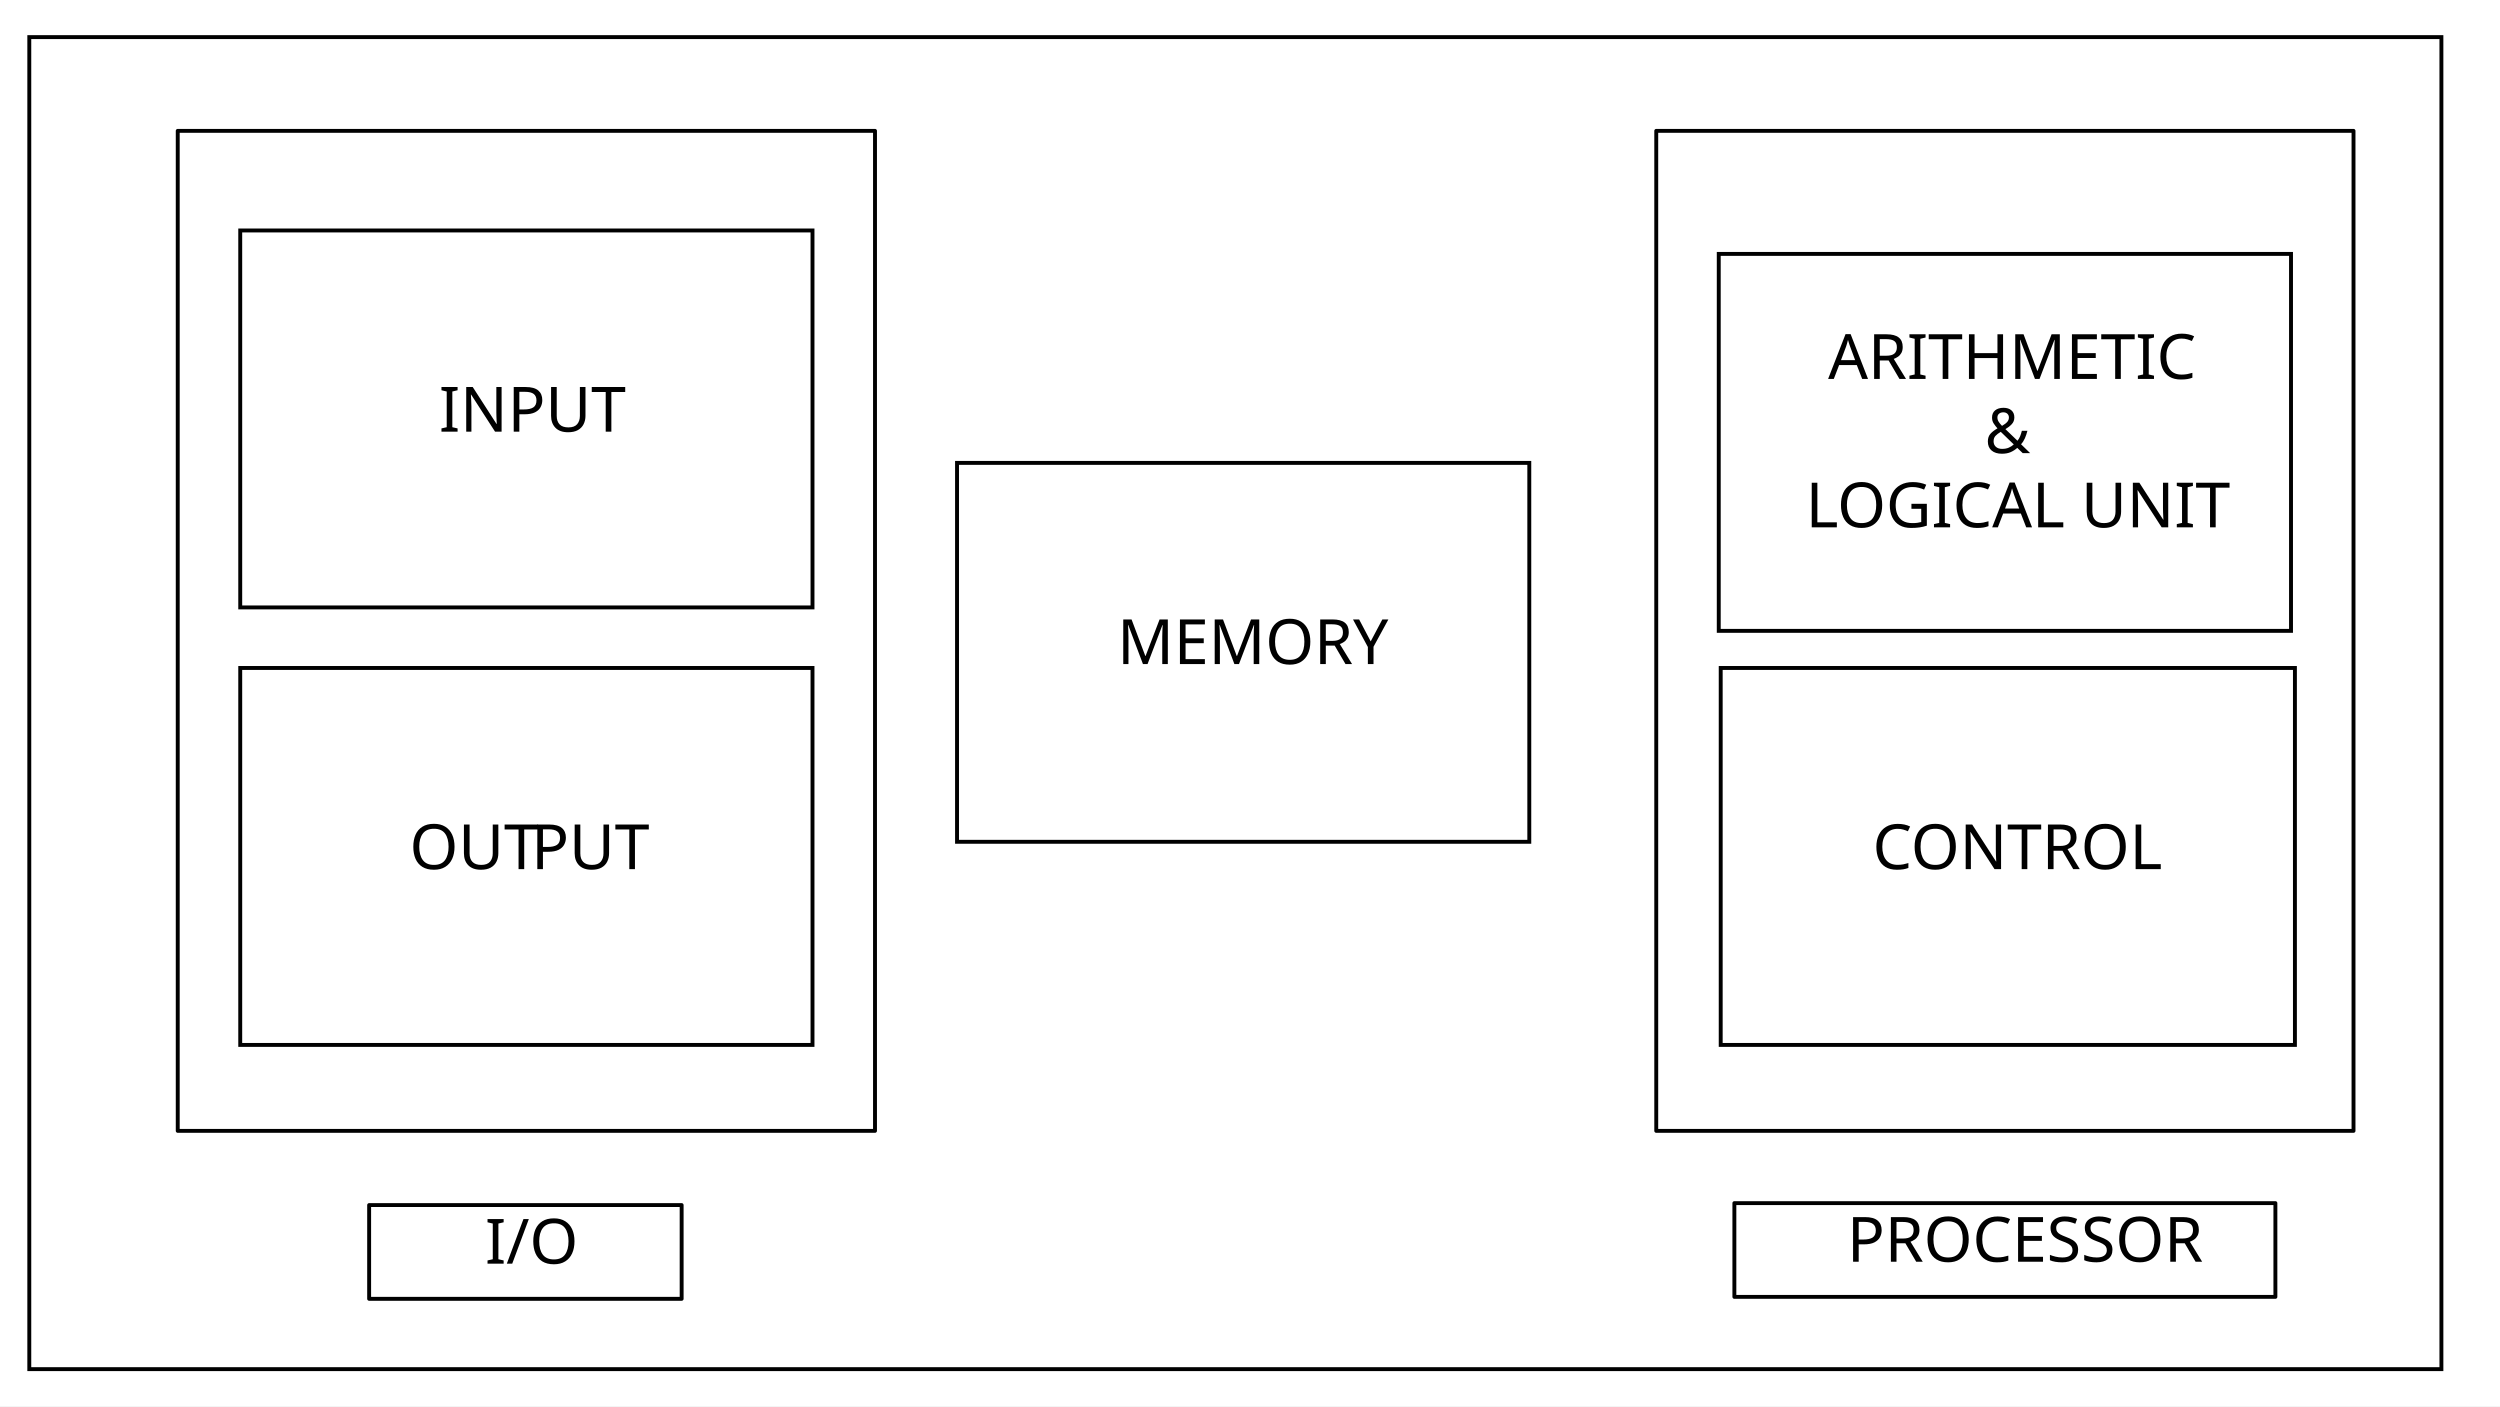
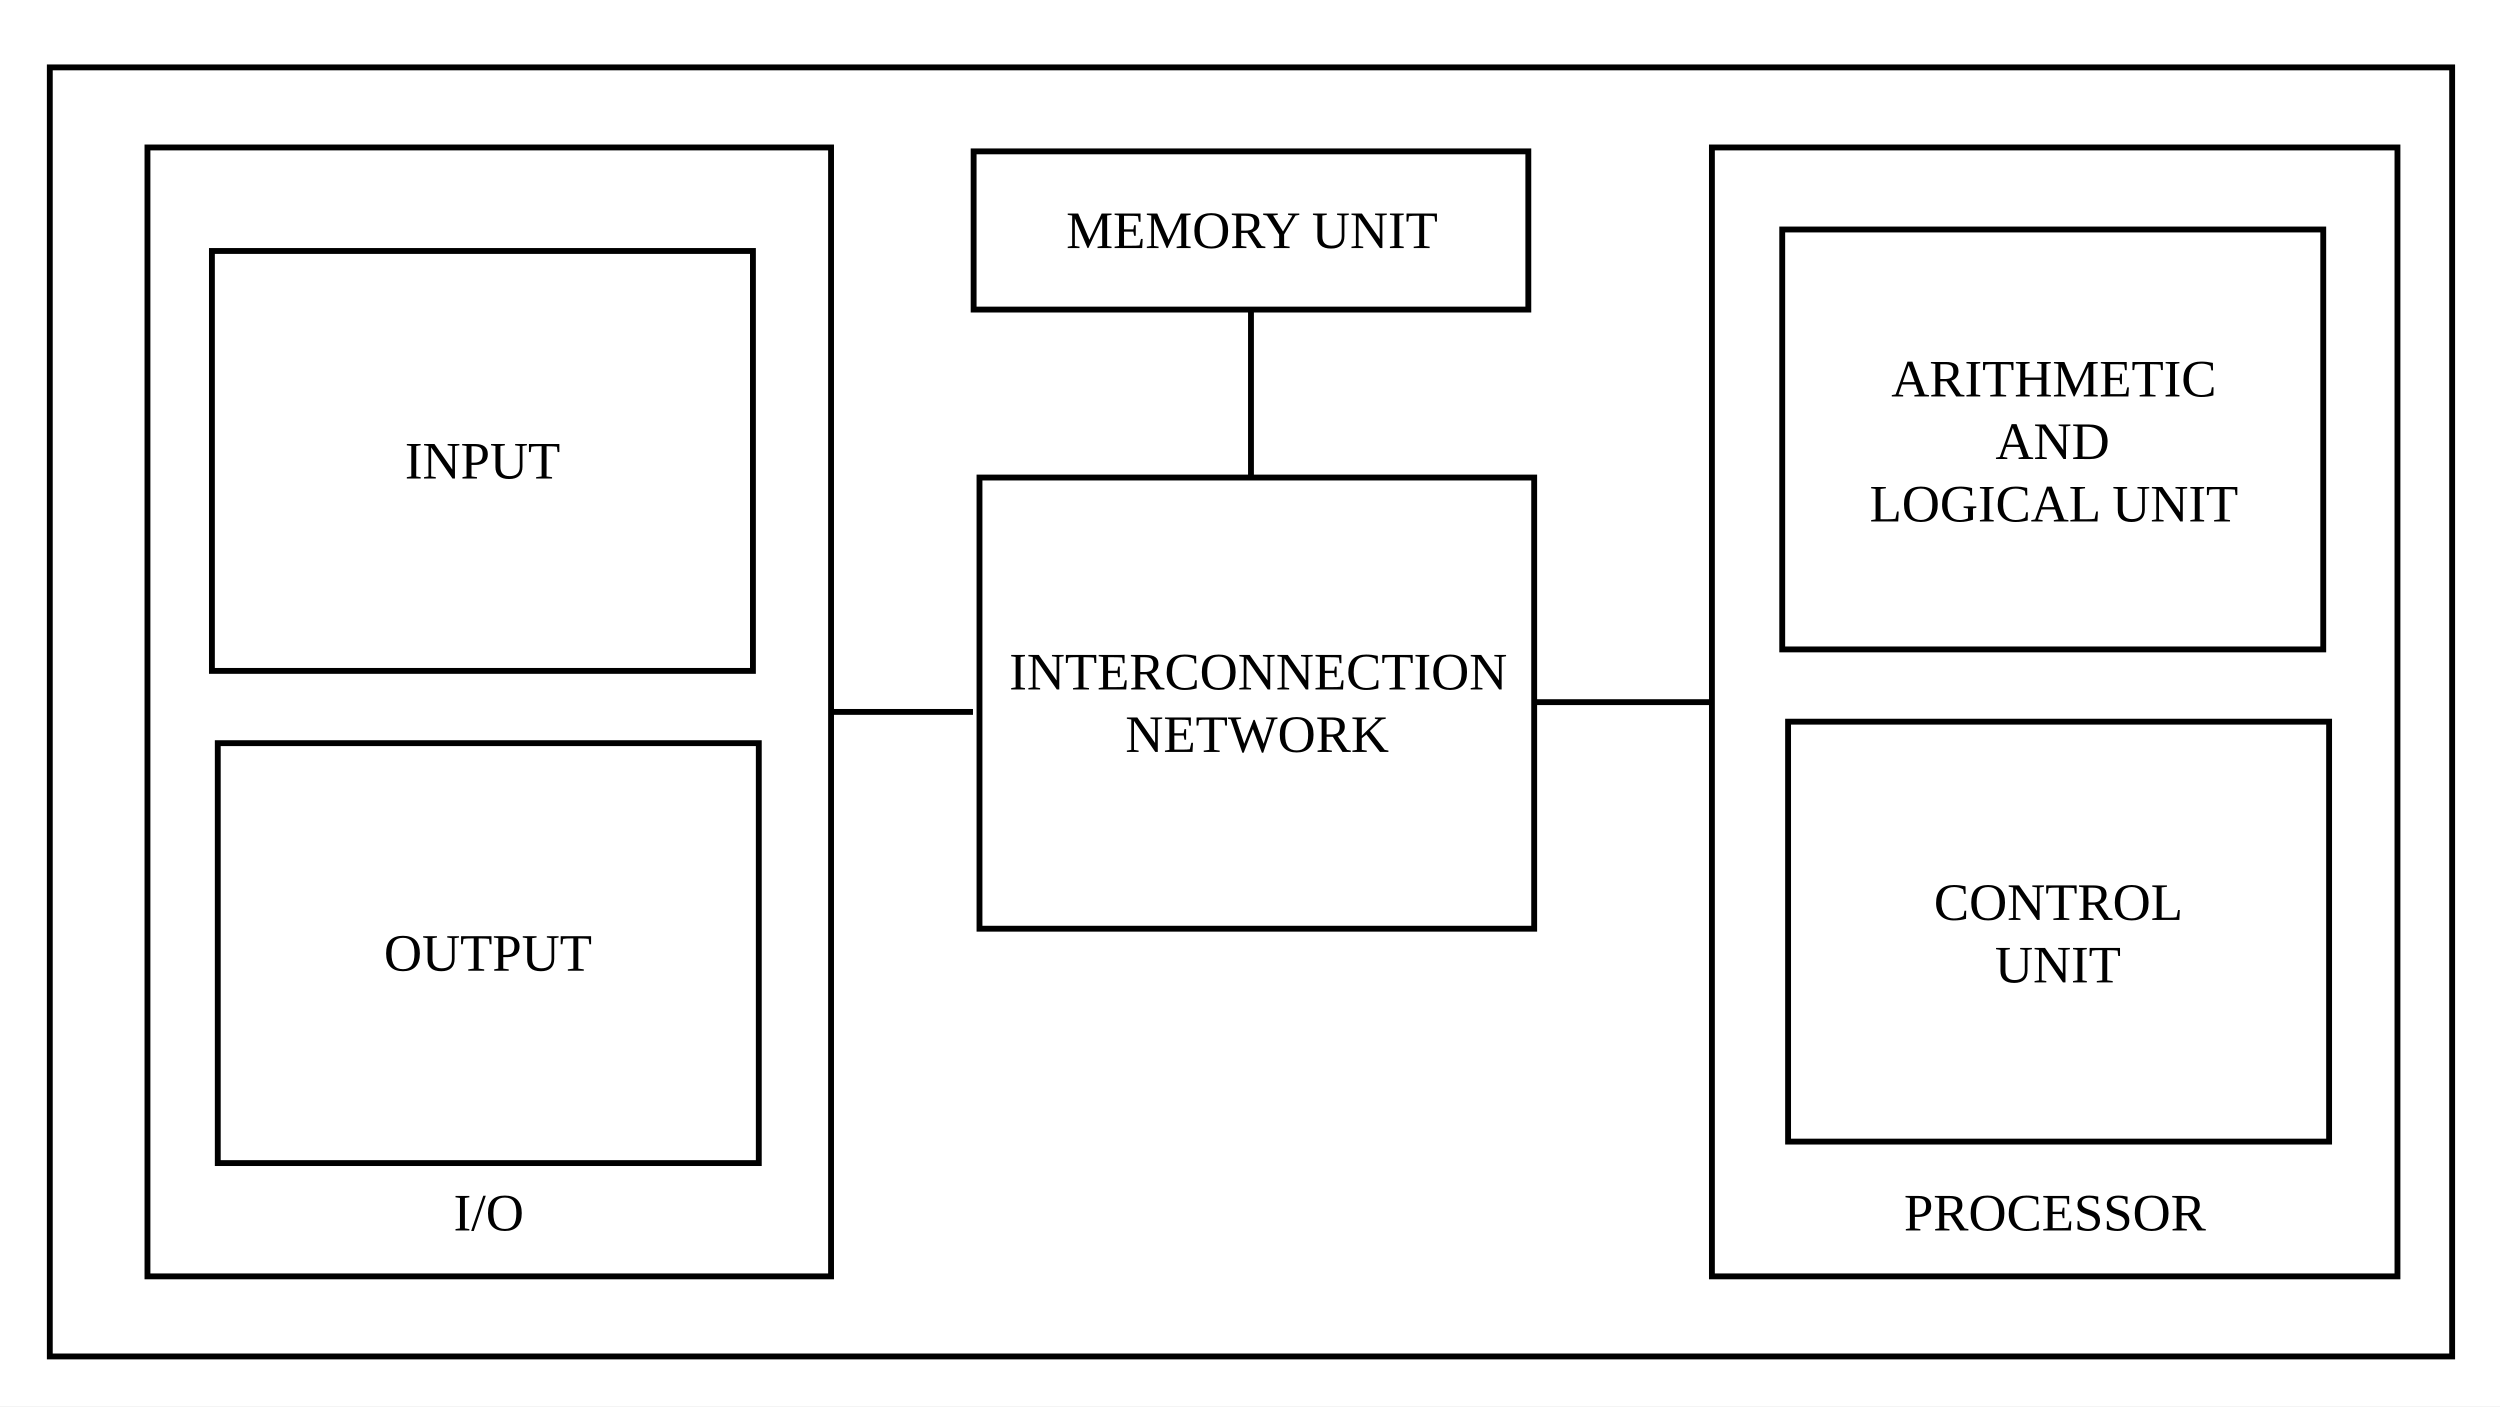
<svg xmlns="http://www.w3.org/2000/svg" width="1280" height="720" overflow="hidden">
  <defs>
    <clipPath id="clip0">
      <rect x="0" y="0" width="1280" height="720" />
    </clipPath>
  </defs>
  <g clip-path="url(#clip0)">
    <rect x="0" y="0" width="1280" height="720" fill="#FFFFFF" />
-     <rect x="15" y="19" width="1235" height="682" stroke="#000000" stroke-width="2" stroke-miterlimit="8" fill="#FFFFFF" />
-     <rect x="91" y="67" width="357" height="512" stroke="#000000" stroke-width="2" stroke-linejoin="round" stroke-miterlimit="10" fill="none" />
-     <rect x="848" y="67" width="357" height="512" stroke="#000000" stroke-width="2" stroke-linejoin="round" stroke-miterlimit="10" fill="none" />
-     <rect x="123" y="118" width="293" height="193" stroke="#000000" stroke-width="2" stroke-miterlimit="8" fill="#FFFFFF" />
-     <text font-family="Adobe Devanagari,Adobe Devanagari_MSFontService,sans-serif" font-weight="400" font-size="32" transform="translate(224.75 221)">INPUT</text>
-     <rect x="123" y="342" width="293" height="193" stroke="#000000" stroke-width="2" stroke-miterlimit="8" fill="#FFFFFF" />
-     <text font-family="Adobe Devanagari,Adobe Devanagari_MSFontService,sans-serif" font-weight="400" font-size="32" transform="translate(209.667 445)">OUT<tspan font-size="32" x="62.333" y="0">PUT</tspan>
+     <rect x="25.5" y="34.5" width="1230" height="660" stroke="#000000" stroke-width="3" stroke-miterlimit="8" fill="#FFFFFF" />
+     <rect x="75.5" y="75.5" width="350" height="578" stroke="#000000" stroke-width="3" stroke-miterlimit="8" fill="#FFFFFF" />
+     <text font-family="Times New Roman,Times New Roman_MSFontService,sans-serif" font-weight="400" font-size="27" transform="translate(232.25 630)">I/O</text>
+     <rect x="876.5" y="75.5" width="351" height="578" stroke="#000000" stroke-width="3" stroke-miterlimit="8" fill="#FFFFFF" />
+     <text font-family="Times New Roman,Times New Roman_MSFontService,sans-serif" font-weight="400" font-size="27" transform="translate(974.833 630)">PROCESSOR</text>
+     <rect x="501.5" y="244.5" width="284" height="231" stroke="#000000" stroke-width="3" stroke-miterlimit="8" fill="#FFFFFF" />
+     <text font-family="Times New Roman,Times New Roman_MSFontService,sans-serif" font-weight="400" font-size="27" transform="translate(516.75 353)">INTERCONNECTION<tspan font-size="27" x="59.42" y="32">NETWORK</tspan>
    </text>
-     <rect x="880" y="130" width="293" height="193" stroke="#000000" stroke-width="2" stroke-miterlimit="8" fill="#FFFFFF" />
-     <text font-family="Adobe Devanagari,Adobe Devanagari_MSFontService,sans-serif" font-weight="400" font-size="32" transform="translate(936 194)">ARITHMETIC <tspan font-size="32" x="80.08" y="38">&amp; </tspan>
-       <tspan font-size="32" x="-11.5" y="76">LOGICAL UNIT</tspan>
+     <rect x="498.5" y="77.5" width="284" height="81" stroke="#000000" stroke-width="3" stroke-miterlimit="8" fill="#FFFFFF" />
+     <text font-family="Times New Roman,Times New Roman_MSFontService,sans-serif" font-weight="400" font-size="27" transform="translate(545.897 127)">MEMORY UNIT</text>
+     <rect x="108.5" y="128.5" width="277" height="215" stroke="#000000" stroke-width="3" stroke-miterlimit="8" fill="#FFFFFF" />
+     <text font-family="Times New Roman,Times New Roman_MSFontService,sans-serif" font-weight="400" font-size="27" transform="translate(207.333 245)">INPUT</text>
+     <rect x="111.5" y="380.5" width="277" height="215" stroke="#000000" stroke-width="3" stroke-miterlimit="8" fill="#FFFFFF" />
+     <text font-family="Times New Roman,Times New Roman_MSFontService,sans-serif" font-weight="400" font-size="27" transform="translate(196.583 497)">OUTPUT</text>
+     <rect x="912.5" y="117.5" width="277" height="215" stroke="#000000" stroke-width="3" stroke-miterlimit="8" fill="#FFFFFF" />
+     <text font-family="Times New Roman,Times New Roman_MSFontService,sans-serif" font-weight="400" font-size="27" transform="translate(968.337 203)">ARITHMETIC<tspan font-size="27" x="53.333" y="32">AND</tspan>
+       <tspan font-size="27" x="-11.093" y="64">LOGICAL UNIT</tspan>
    </text>
-     <rect x="881" y="342" width="294" height="193" stroke="#000000" stroke-width="2" stroke-miterlimit="8" fill="#FFFFFF" />
-     <text font-family="Adobe Devanagari,Adobe Devanagari_MSFontService,sans-serif" font-weight="400" font-size="32" transform="translate(958.75 445)">CONTROL</text>
-     <rect x="490" y="237" width="293" height="194" stroke="#000000" stroke-width="2" stroke-miterlimit="8" fill="#FFFFFF" />
-     <text font-family="Adobe Devanagari,Adobe Devanagari_MSFontService,sans-serif" font-weight="400" font-size="32" transform="translate(572 340)">MEMORY</text>
-     <rect x="189" y="617" width="160" height="48" stroke="#000000" stroke-width="2" stroke-linejoin="round" stroke-miterlimit="10" fill="none" />
-     <text font-family="Adobe Devanagari,Adobe Devanagari_MSFontService,sans-serif" font-weight="400" font-size="32" transform="translate(248.333 647)">I/O</text>
-     <rect x="888" y="616" width="277" height="48" stroke="#000000" stroke-width="2" stroke-linejoin="round" stroke-miterlimit="10" fill="none" />
-     <text font-family="Adobe Devanagari,Adobe Devanagari_MSFontService,sans-serif" font-weight="400" font-size="32" transform="translate(945.667 646)">PROCESSOR</text>
+     <rect x="915.5" y="369.5" width="277" height="215" stroke="#000000" stroke-width="3" stroke-miterlimit="8" fill="#FFFFFF" />
+     <text font-family="Times New Roman,Times New Roman_MSFontService,sans-serif" font-weight="400" font-size="27" transform="translate(990.167 471)">CONTROL<tspan font-size="27" x="31.247" y="32">UNIT</tspan>
+     </text>
+     <path d="M640.5 158.5 640.5 158.5" stroke="#000000" stroke-width="3" stroke-miterlimit="8" fill="none" fill-rule="evenodd" />
+     <path d="M425.5 364.5 498.167 364.5" stroke="#000000" stroke-width="3" stroke-miterlimit="8" fill="none" fill-rule="evenodd" />
+     <path d="M785.5 359.5 876.5 359.5" stroke="#000000" stroke-width="3" stroke-miterlimit="8" fill="none" fill-rule="evenodd" />
+     <path d="M640.5 158.5 640.5 244.5" stroke="#000000" stroke-width="3" stroke-miterlimit="8" fill="none" fill-rule="evenodd" />
  </g>
</svg>
